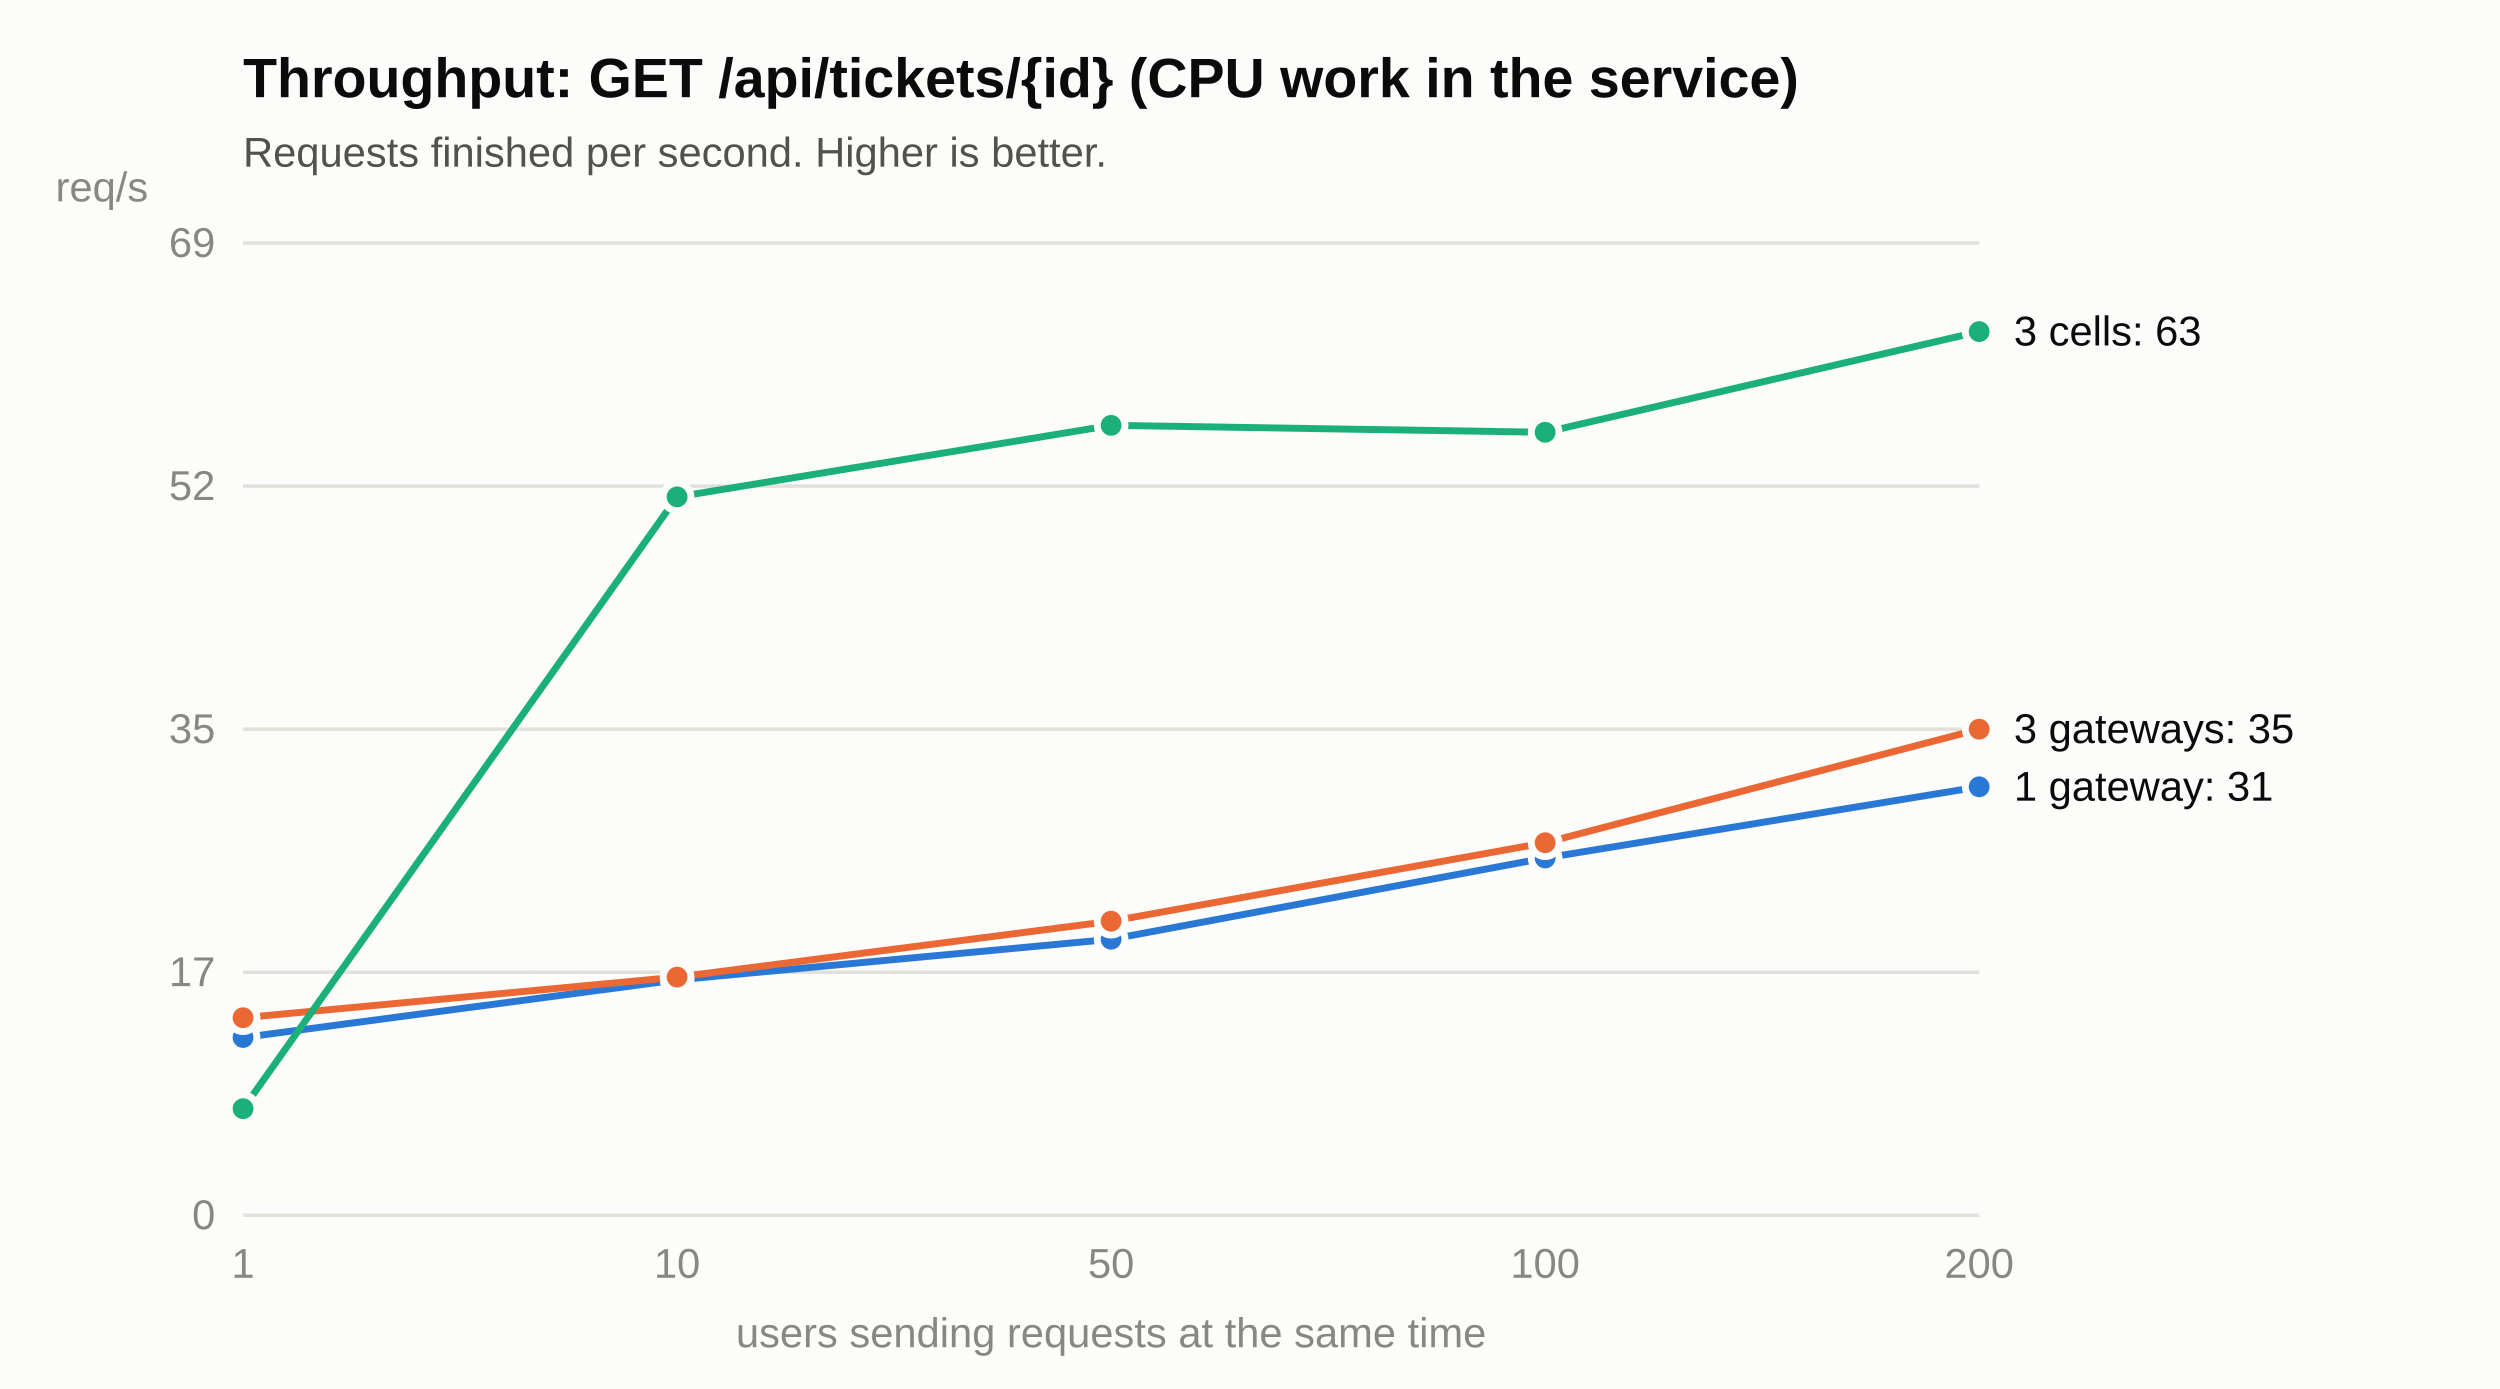
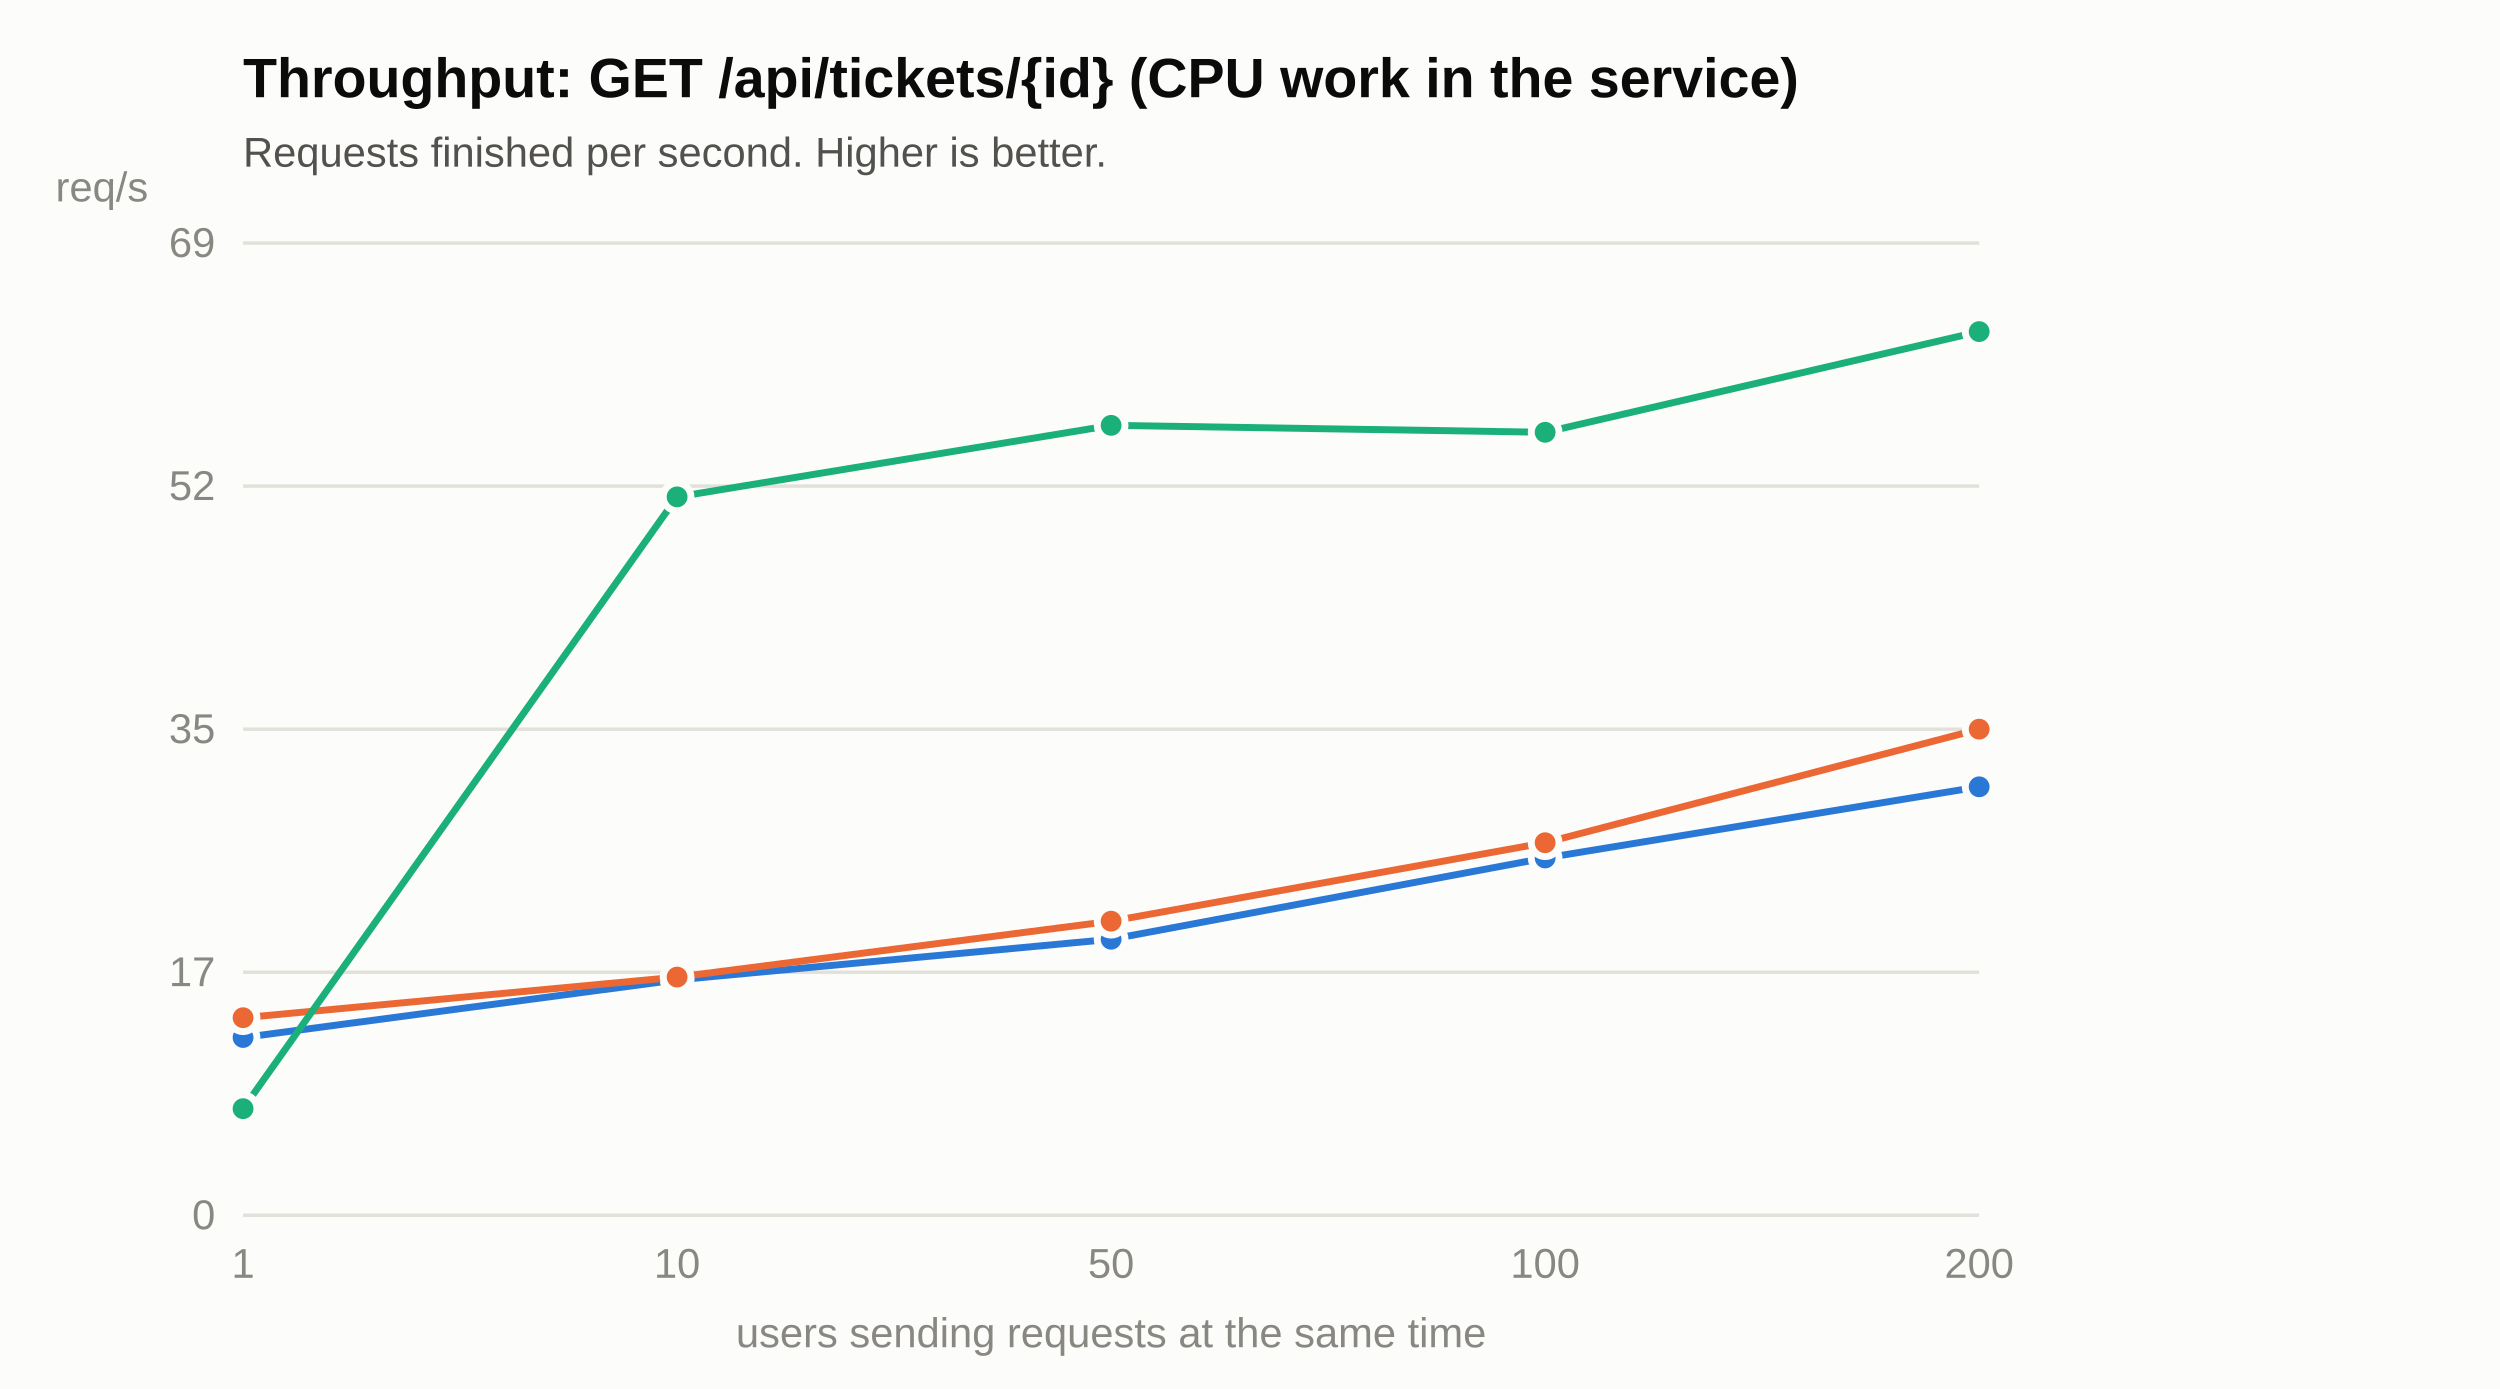
<svg xmlns="http://www.w3.org/2000/svg" width="720" height="400" viewBox="0 0 720 400" font-family="Arial, Helvetica, sans-serif" font-size="12">
  <rect width="720" height="400" fill="#fcfcfb" />
  <text x="70" y="28" font-size="16" font-weight="bold" fill="#0b0b0b">Throughput: GET /api/tickets/{id} (CPU work in the service)</text>
  <text x="70" y="48" fill="#52514e">Requests finished per second. Higher is better.</text>
  <line x1="70" x2="570" y1="350.0" y2="350.0" stroke="#e1e0d9" />
  <text x="62" y="354.0" text-anchor="end" fill="#898781">0</text>
  <line x1="70" x2="570" y1="280.0" y2="280.0" stroke="#e1e0d9" />
  <text x="62" y="284.0" text-anchor="end" fill="#898781">17</text>
  <line x1="70" x2="570" y1="210.0" y2="210.0" stroke="#e1e0d9" />
  <text x="62" y="214.0" text-anchor="end" fill="#898781">35</text>
  <line x1="70" x2="570" y1="140.0" y2="140.0" stroke="#e1e0d9" />
  <text x="62" y="144.0" text-anchor="end" fill="#898781">52</text>
  <line x1="70" x2="570" y1="70.0" y2="70.0" stroke="#e1e0d9" />
  <text x="62" y="74.0" text-anchor="end" fill="#898781">69</text>
  <text x="70.0" y="368" text-anchor="middle" fill="#898781">1</text>
  <text x="195.0" y="368" text-anchor="middle" fill="#898781">10</text>
  <text x="320.0" y="368" text-anchor="middle" fill="#898781">50</text>
  <text x="445.0" y="368" text-anchor="middle" fill="#898781">100</text>
  <text x="570.0" y="368" text-anchor="middle" fill="#898781">200</text>
  <text x="320.0" y="388" text-anchor="middle" fill="#898781">users sending requests at the same time</text>
  <text x="16" y="58" fill="#898781">req/s</text>
  <polyline points="70.0,298.8 195.0,282.2 320.0,270.5 445.0,247.1 570.0,226.6" fill="none" stroke="#2a78d6" stroke-width="2" />
  <circle cx="70.0" cy="298.8" r="4" fill="#2a78d6" stroke="#fcfcfb" stroke-width="2" />
  <circle cx="195.0" cy="282.2" r="4" fill="#2a78d6" stroke="#fcfcfb" stroke-width="2" />
  <circle cx="320.0" cy="270.5" r="4" fill="#2a78d6" stroke="#fcfcfb" stroke-width="2" />
  <circle cx="445.0" cy="247.1" r="4" fill="#2a78d6" stroke="#fcfcfb" stroke-width="2" />
  <circle cx="570.0" cy="226.6" r="4" fill="#2a78d6" stroke="#fcfcfb" stroke-width="2" />
-   <text x="580.0" y="230.6" fill="#0b0b0b">1 gateway: 31</text>
  <polyline points="70.0,293.1 195.0,281.4 320.0,265.3 445.0,242.7 570.0,210.0" fill="none" stroke="#eb6834" stroke-width="2" />
  <circle cx="70.0" cy="293.1" r="4" fill="#eb6834" stroke="#fcfcfb" stroke-width="2" />
  <circle cx="195.0" cy="281.4" r="4" fill="#eb6834" stroke="#fcfcfb" stroke-width="2" />
  <circle cx="320.0" cy="265.3" r="4" fill="#eb6834" stroke="#fcfcfb" stroke-width="2" />
  <circle cx="445.0" cy="242.7" r="4" fill="#eb6834" stroke="#fcfcfb" stroke-width="2" />
  <circle cx="570.0" cy="210.0" r="4" fill="#eb6834" stroke="#fcfcfb" stroke-width="2" />
-   <text x="580.0" y="214.0" fill="#0b0b0b">3 gateways: 35</text>
  <polyline points="70.0,319.3 195.0,143.1 320.0,122.5 445.0,124.5 570.0,95.5" fill="none" stroke="#1baf7a" stroke-width="2" />
  <circle cx="70.0" cy="319.3" r="4" fill="#1baf7a" stroke="#fcfcfb" stroke-width="2" />
  <circle cx="195.0" cy="143.1" r="4" fill="#1baf7a" stroke="#fcfcfb" stroke-width="2" />
  <circle cx="320.0" cy="122.5" r="4" fill="#1baf7a" stroke="#fcfcfb" stroke-width="2" />
  <circle cx="445.0" cy="124.5" r="4" fill="#1baf7a" stroke="#fcfcfb" stroke-width="2" />
  <circle cx="570.0" cy="95.5" r="4" fill="#1baf7a" stroke="#fcfcfb" stroke-width="2" />
-   <text x="580.0" y="99.5" fill="#0b0b0b">3 cells: 63</text>
</svg>
